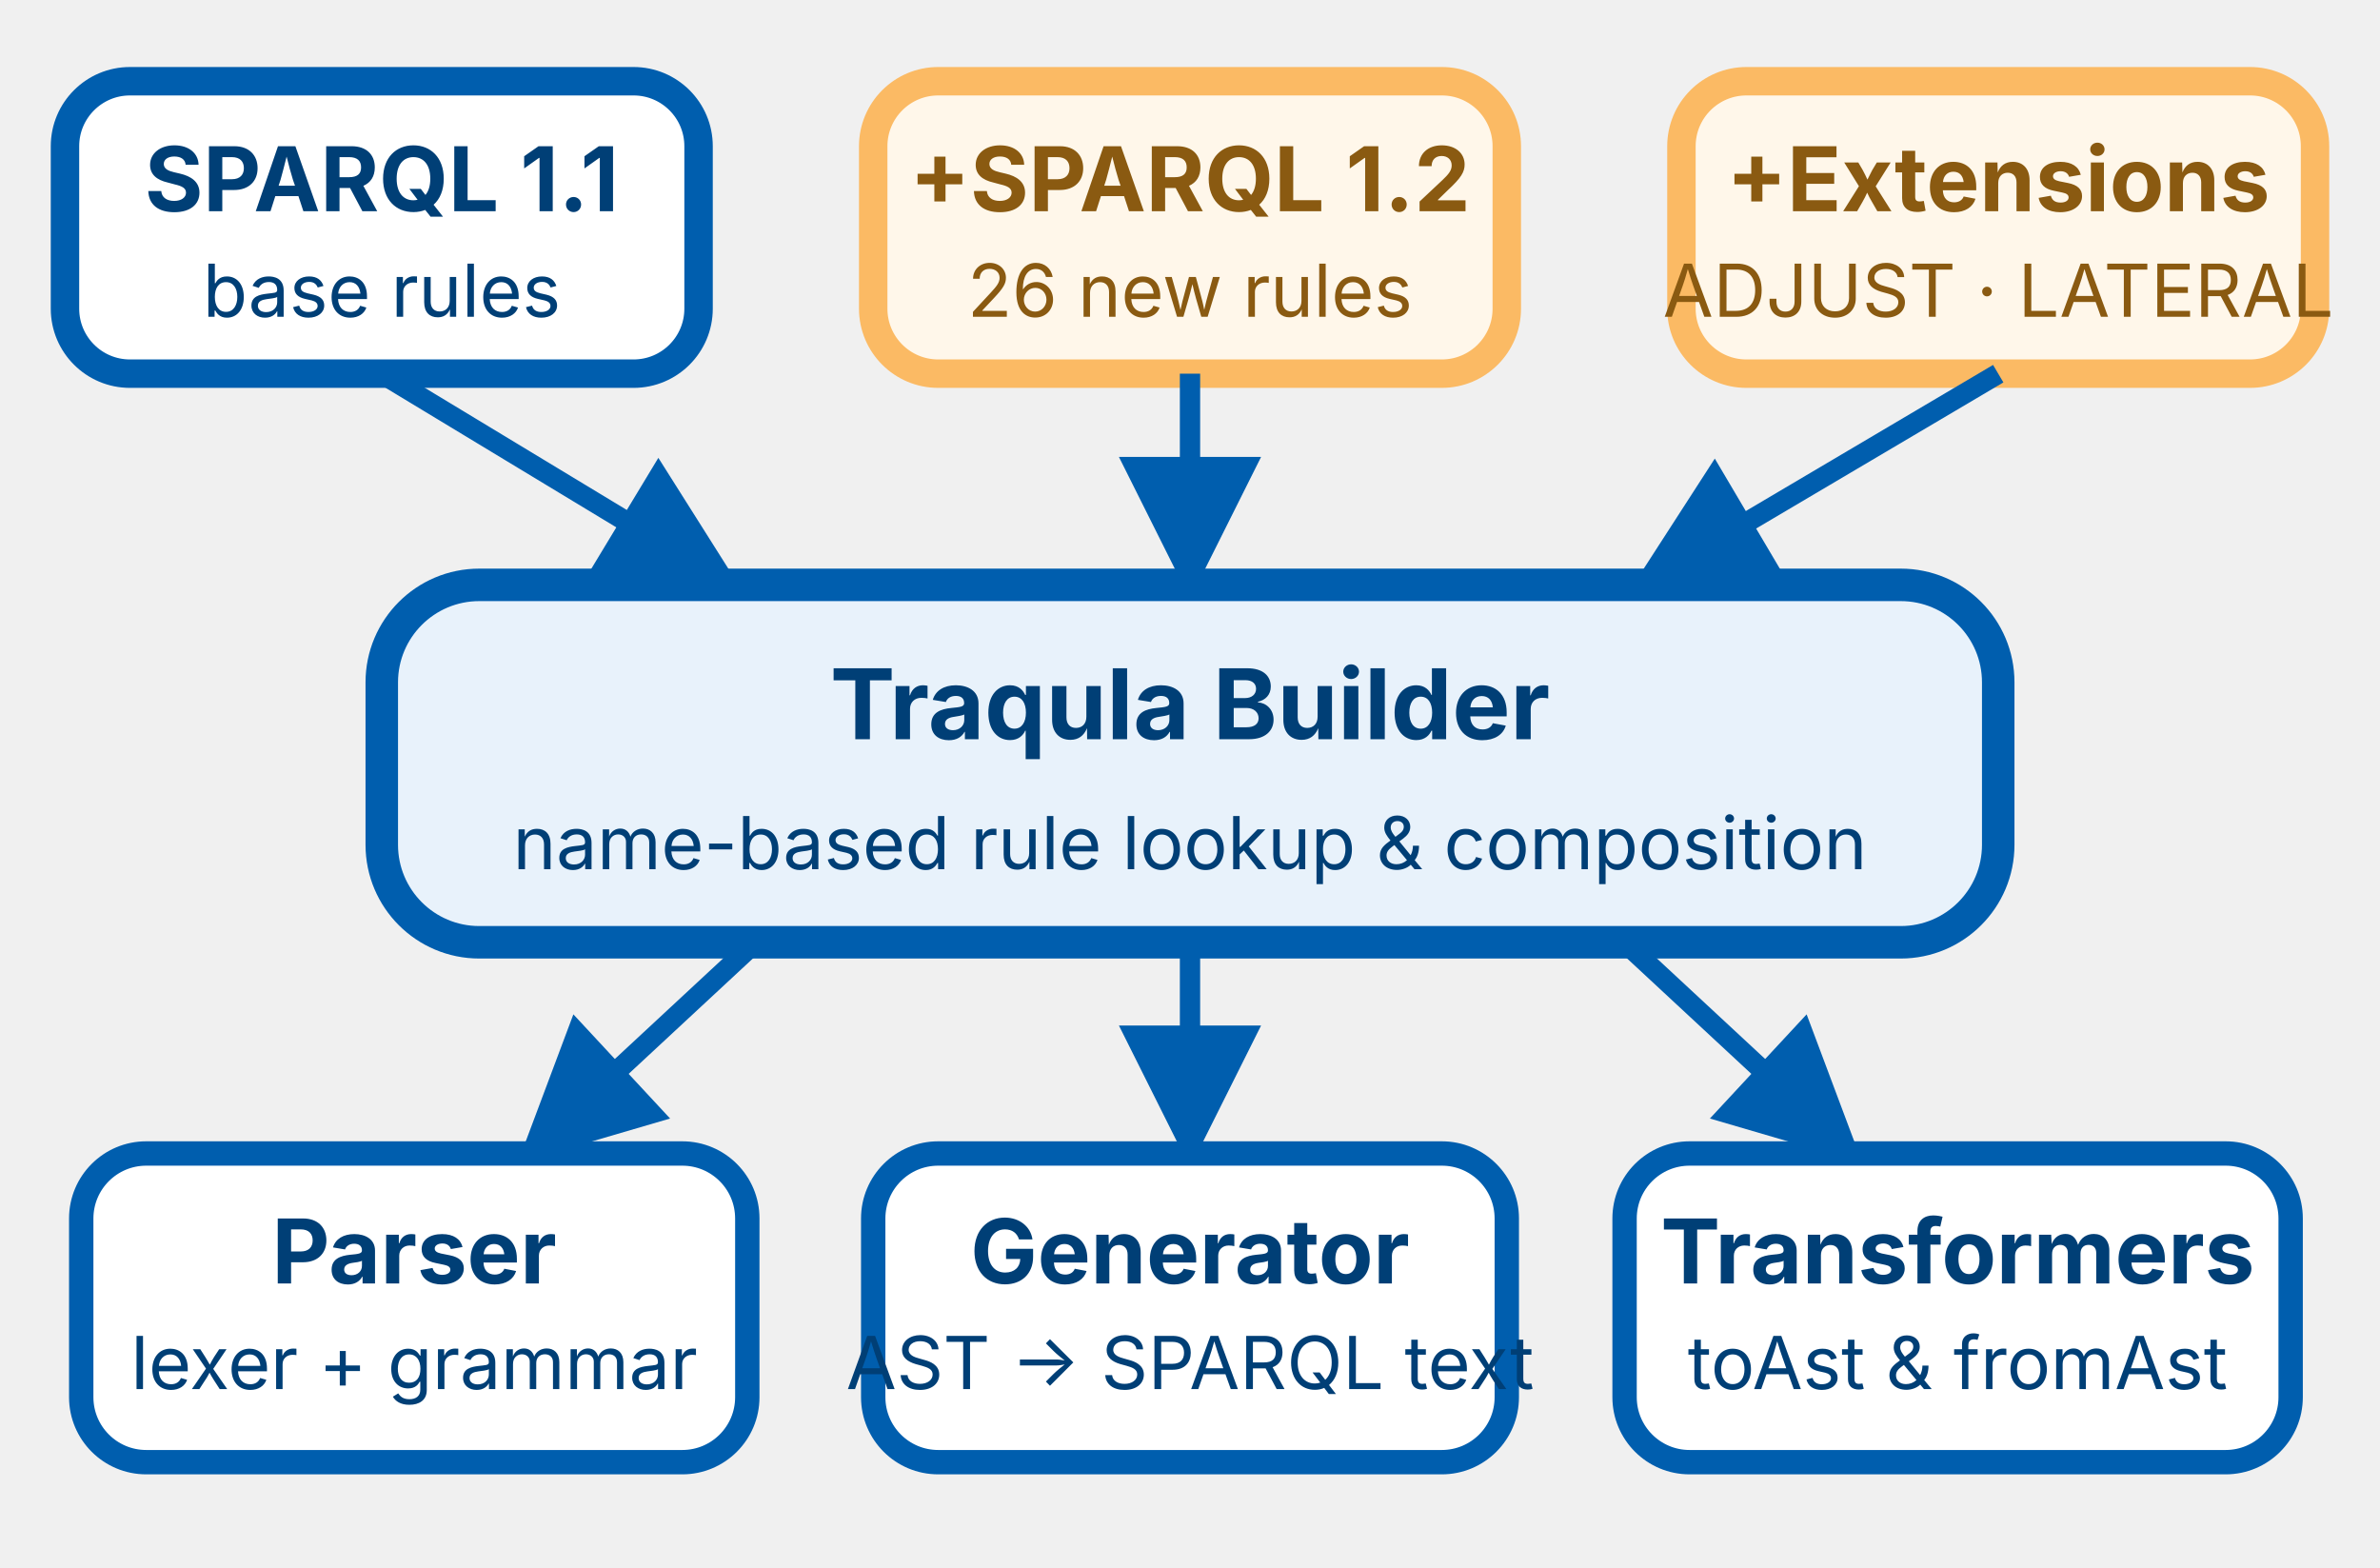
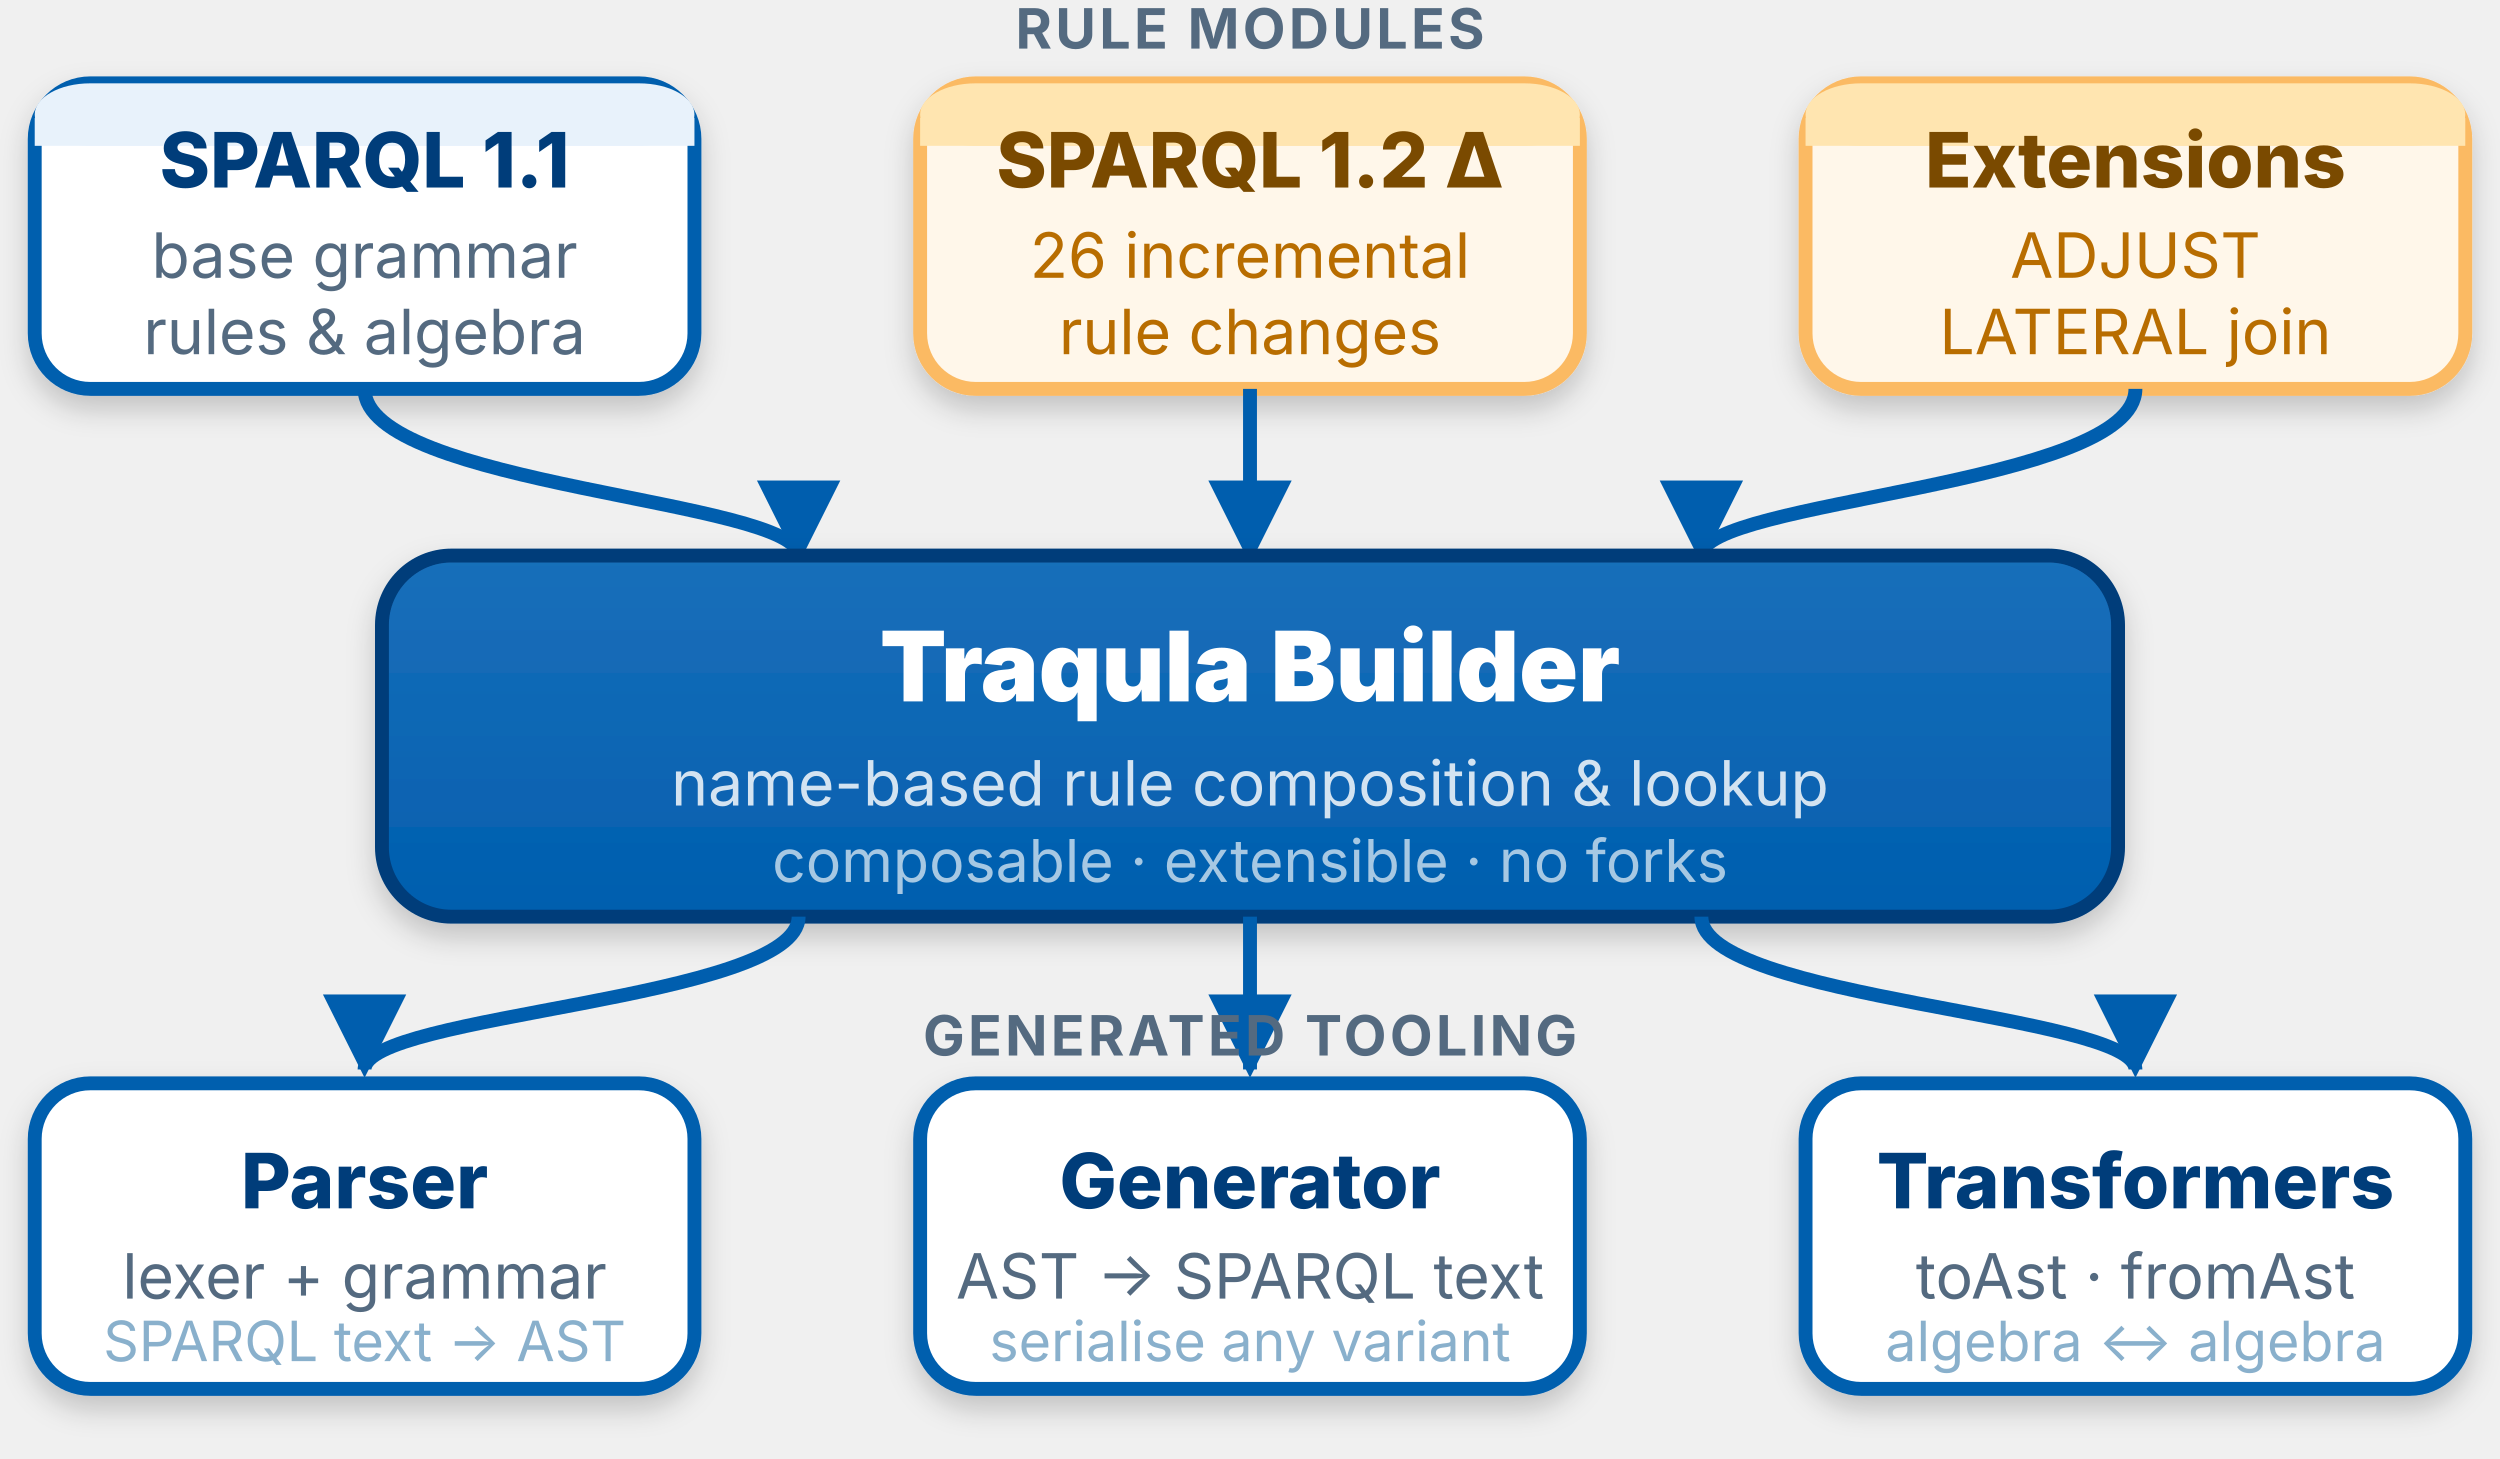
- <svg xmlns="http://www.w3.org/2000/svg" width="293" height="193" viewBox="0 0 293 193" role="img" aria-label="Language tooling composability diagram">
+ <svg xmlns="http://www.w3.org/2000/svg" width="360" height="210" viewBox="0 0 360 210" role="img" aria-label="Language tooling composability: rule modules compose into Traqula Builder outputs">
  <defs>
-     <marker id="arrow" viewBox="0 0 10 10" refX="9" refY="5" markerWidth="7" markerHeight="7" orient="auto-start-reverse">
+     <marker id="arr" viewBox="0 0 10 10" refX="9" refY="5" markerWidth="6" markerHeight="6" orient="auto-start-reverse">
      <path d="M 0 0 L 10 5 L 0 10 z" fill="#005eae" />
    </marker>
+     <linearGradient id="builder-g" x1="0" y1="0" x2="0" y2="1">
+       <stop offset="0%" stop-color="#1a6fba" />
+       <stop offset="100%" stop-color="#005eae" />
+     </linearGradient>
+     <filter id="shadow" x="-10%" y="-15%" width="120%" height="140%">
+       <feDropShadow dx="0" dy="2" stdDeviation="2" flood-color="#00000030" />
+     </filter>
  </defs>
-   <rect x="8" y="10" width="78" height="36" rx="8" fill="white" stroke="#005eae" stroke-width="3.5" />
-   <text font-family="Inter,Arial,sans-serif" font-size="11" font-weight="700" fill="#003f76" x="47" y="26" text-anchor="middle">SPARQL 1.1</text>
-   <text font-family="Inter,Arial,sans-serif" font-size="9" fill="#003f76" x="47" y="39" text-anchor="middle">base rules</text>
-   <rect x="107.5" y="10" width="78" height="36" rx="8" fill="#fff7ea" stroke="#fbba64" stroke-width="3.5" />
-   <text font-family="Inter,Arial,sans-serif" font-size="11" font-weight="700" fill="#8a5a11" x="146.5" y="26" text-anchor="middle">+SPARQL 1.2</text>
-   <text font-family="Inter,Arial,sans-serif" font-size="9" fill="#8a5a11" x="146.5" y="39" text-anchor="middle">26 new rules</text>
-   <rect x="207" y="10" width="78" height="36" rx="8" fill="#fff7ea" stroke="#fbba64" stroke-width="3.5" />
-   <text font-family="Inter,Arial,sans-serif" font-size="11" font-weight="700" fill="#8a5a11" x="246" y="26" text-anchor="middle">+Extensions</text>
-   <text font-family="Inter,Arial,sans-serif" font-size="9" fill="#8a5a11" x="246" y="39" text-anchor="middle">ADJUST · LATERAL</text>
-   <line x1="47" y1="46" x2="90" y2="72" stroke="#005eae" stroke-width="2.5" marker-end="url(#arrow)" />
-   <line x1="146.5" y1="46" x2="146.5" y2="72" stroke="#005eae" stroke-width="2.5" marker-end="url(#arrow)" />
-   <line x1="246" y1="46" x2="202" y2="72" stroke="#005eae" stroke-width="2.5" marker-end="url(#arrow)" />
-   <rect x="47" y="72" width="199" height="44" rx="12" fill="#e8f2fb" stroke="#005eae" stroke-width="4" />
-   <text font-family="Inter,Arial,sans-serif" font-size="12" font-weight="700" fill="#003f76" x="146.5" y="91" text-anchor="middle">Traqula Builder</text>
-   <text font-family="Inter,Arial,sans-serif" font-size="9" fill="#003f76" x="146.5" y="107" text-anchor="middle">name-based rule lookup &amp; composition</text>
-   <line x1="93" y1="116" x2="65" y2="142" stroke="#005eae" stroke-width="2.5" marker-end="url(#arrow)" />
-   <line x1="146.5" y1="116" x2="146.5" y2="142" stroke="#005eae" stroke-width="2.5" marker-end="url(#arrow)" />
-   <line x1="200" y1="116" x2="228" y2="142" stroke="#005eae" stroke-width="2.5" marker-end="url(#arrow)" />
-   <rect x="10" y="142" width="82" height="38" rx="8" fill="white" stroke="#005eae" stroke-width="3" />
-   <text font-family="Inter,Arial,sans-serif" font-size="11" font-weight="700" fill="#003f76" x="51" y="158" text-anchor="middle">Parser</text>
-   <text font-family="Inter,Arial,sans-serif" font-size="9" fill="#003f76" x="51" y="171" text-anchor="middle">lexer + grammar</text>
-   <rect x="107.5" y="142" width="78" height="38" rx="8" fill="white" stroke="#005eae" stroke-width="3" />
-   <text font-family="Inter,Arial,sans-serif" font-size="11" font-weight="700" fill="#003f76" x="146.5" y="158" text-anchor="middle">Generator</text>
-   <text font-family="Inter,Arial,sans-serif" font-size="9" fill="#003f76" x="146.5" y="171" text-anchor="middle">AST → SPARQL text</text>
-   <rect x="200" y="142" width="82" height="38" rx="8" fill="white" stroke="#005eae" stroke-width="3" />
-   <text font-family="Inter,Arial,sans-serif" font-size="11" font-weight="700" fill="#003f76" x="241" y="158" text-anchor="middle">Transformers</text>
-   <text font-family="Inter,Arial,sans-serif" font-size="9" fill="#003f76" x="241" y="171" text-anchor="middle">toAst &amp; fromAst</text>
+   <text font-family="Inter Tight,Inter,sans-serif" font-size="8" font-weight="700" fill="#546a80" letter-spacing="0.06em" text-anchor="middle" x="180" y="7" text-decoration="none">RULE MODULES</text>
+   <rect x="5" y="12" width="95" height="44" rx="8" fill="white" stroke="#005eae" stroke-width="2" filter="url(#shadow)" />
+   <rect x="5" y="12" width="95" height="9" rx="8" fill="#e8f2fb" />
+   <rect x="5" y="17" width="95" height="4" fill="#e8f2fb" />
+   <text font-family="Inter Tight,Inter,sans-serif" font-size="11" font-weight="800" fill="#003d7a" x="52.5" y="27" text-anchor="middle">SPARQL 1.1</text>
+   <text font-family="Inter Tight,Inter,sans-serif" font-size="9" fill="#546a80" x="52.5" y="40" text-anchor="middle">base grammar</text>
+   <text font-family="Inter Tight,Inter,sans-serif" font-size="9" fill="#546a80" x="52.5" y="51" text-anchor="middle">rules &amp; algebra</text>
+   <rect x="132.5" y="12" width="95" height="44" rx="8" fill="#fff7ea" stroke="#fbba64" stroke-width="2" filter="url(#shadow)" />
+   <rect x="132.5" y="12" width="95" height="9" rx="8" fill="#ffe5b0" />
+   <rect x="132.5" y="17" width="95" height="4" fill="#ffe5b0" />
+   <text font-family="Inter Tight,Inter,sans-serif" font-size="11" font-weight="800" fill="#7a4a00" x="180" y="27" text-anchor="middle">SPARQL 1.2 Δ</text>
+   <text font-family="Inter Tight,Inter,sans-serif" font-size="9" fill="#b86d00" x="180" y="40" text-anchor="middle">26 incremental</text>
+   <text font-family="Inter Tight,Inter,sans-serif" font-size="9" fill="#b86d00" x="180" y="51" text-anchor="middle">rule changes</text>
+   <rect x="260" y="12" width="95" height="44" rx="8" fill="#fff7ea" stroke="#fbba64" stroke-width="2" filter="url(#shadow)" />
+   <rect x="260" y="12" width="95" height="9" rx="8" fill="#ffe5b0" />
+   <rect x="260" y="17" width="95" height="4" fill="#ffe5b0" />
+   <text font-family="Inter Tight,Inter,sans-serif" font-size="11" font-weight="800" fill="#7a4a00" x="307.5" y="27" text-anchor="middle">Extensions</text>
+   <text font-family="Inter Tight,Inter,sans-serif" font-size="9" fill="#b86d00" x="307.5" y="40" text-anchor="middle">ADJUST</text>
+   <text font-family="Inter Tight,Inter,sans-serif" font-size="9" fill="#b86d00" x="307.5" y="51" text-anchor="middle">LATERAL join</text>
+   <path d="M 52.5 56 C 52.5 70 115 72 115 80" stroke="#005eae" stroke-width="2" fill="none" marker-end="url(#arr)" />
+   <path d="M 180 56 L 180 80" stroke="#005eae" stroke-width="2" fill="none" marker-end="url(#arr)" />
+   <path d="M 307.5 56 C 307.5 70 245 72 245 80" stroke="#005eae" stroke-width="2" fill="none" marker-end="url(#arr)" />
+   <rect x="55" y="80" width="250" height="52" rx="10" fill="url(#builder-g)" stroke="#003d7a" stroke-width="2" filter="url(#shadow)" />
+   <text font-family="Inter Tight,Inter,sans-serif" font-size="14" font-weight="900" fill="white" x="180" y="101" text-anchor="middle">Traqula Builder</text>
+   <text font-family="Inter Tight,Inter,sans-serif" font-size="9" fill="rgba(255,255,255,0.82)" x="180" y="116" text-anchor="middle">name-based rule composition &amp; lookup</text>
+   <text font-family="Inter Tight,Inter,sans-serif" font-size="8.5" fill="rgba(255,255,255,0.65)" x="180" y="127" text-anchor="middle">composable · extensible · no forks</text>
+   <path d="M 115 132 C 115 144 52.5 146 52.5 154" stroke="#005eae" stroke-width="2" fill="none" marker-end="url(#arr)" />
+   <path d="M 180 132 L 180 154" stroke="#005eae" stroke-width="2" fill="none" marker-end="url(#arr)" />
+   <path d="M 245 132 C 245 144 307.5 146 307.5 154" stroke="#005eae" stroke-width="2" fill="none" marker-end="url(#arr)" />
+   <text font-family="Inter Tight,Inter,sans-serif" font-size="8" font-weight="700" fill="#546a80" letter-spacing="0.06em" text-anchor="middle" x="180" y="152">GENERATED TOOLING</text>
+   <rect x="5" y="156" width="95" height="44" rx="8" fill="white" stroke="#005eae" stroke-width="2" filter="url(#shadow)" />
+   <text font-family="Inter Tight,Inter,sans-serif" font-size="11" font-weight="800" fill="#003d7a" x="52.5" y="174" text-anchor="middle">Parser</text>
+   <text font-family="Inter Tight,Inter,sans-serif" font-size="9" fill="#546a80" x="52.5" y="187" text-anchor="middle">lexer + grammar</text>
+   <text font-family="Inter Tight,Inter,sans-serif" font-size="8" fill="#89b0cc" x="52.5" y="196" text-anchor="middle">SPARQL text → AST</text>
+   <rect x="132.5" y="156" width="95" height="44" rx="8" fill="white" stroke="#005eae" stroke-width="2" filter="url(#shadow)" />
+   <text font-family="Inter Tight,Inter,sans-serif" font-size="11" font-weight="800" fill="#003d7a" x="180" y="174" text-anchor="middle">Generator</text>
+   <text font-family="Inter Tight,Inter,sans-serif" font-size="9" fill="#546a80" x="180" y="187" text-anchor="middle">AST → SPARQL text</text>
+   <text font-family="Inter Tight,Inter,sans-serif" font-size="8" fill="#89b0cc" x="180" y="196" text-anchor="middle">serialise any variant</text>
+   <rect x="260" y="156" width="95" height="44" rx="8" fill="white" stroke="#005eae" stroke-width="2" filter="url(#shadow)" />
+   <text font-family="Inter Tight,Inter,sans-serif" font-size="11" font-weight="800" fill="#003d7a" x="307.5" y="174" text-anchor="middle">Transformers</text>
+   <text font-family="Inter Tight,Inter,sans-serif" font-size="9" fill="#546a80" x="307.5" y="187" text-anchor="middle">toAst · fromAst</text>
+   <text font-family="Inter Tight,Inter,sans-serif" font-size="8" fill="#89b0cc" x="307.5" y="196" text-anchor="middle">algebra ↔ algebra</text>
</svg>
